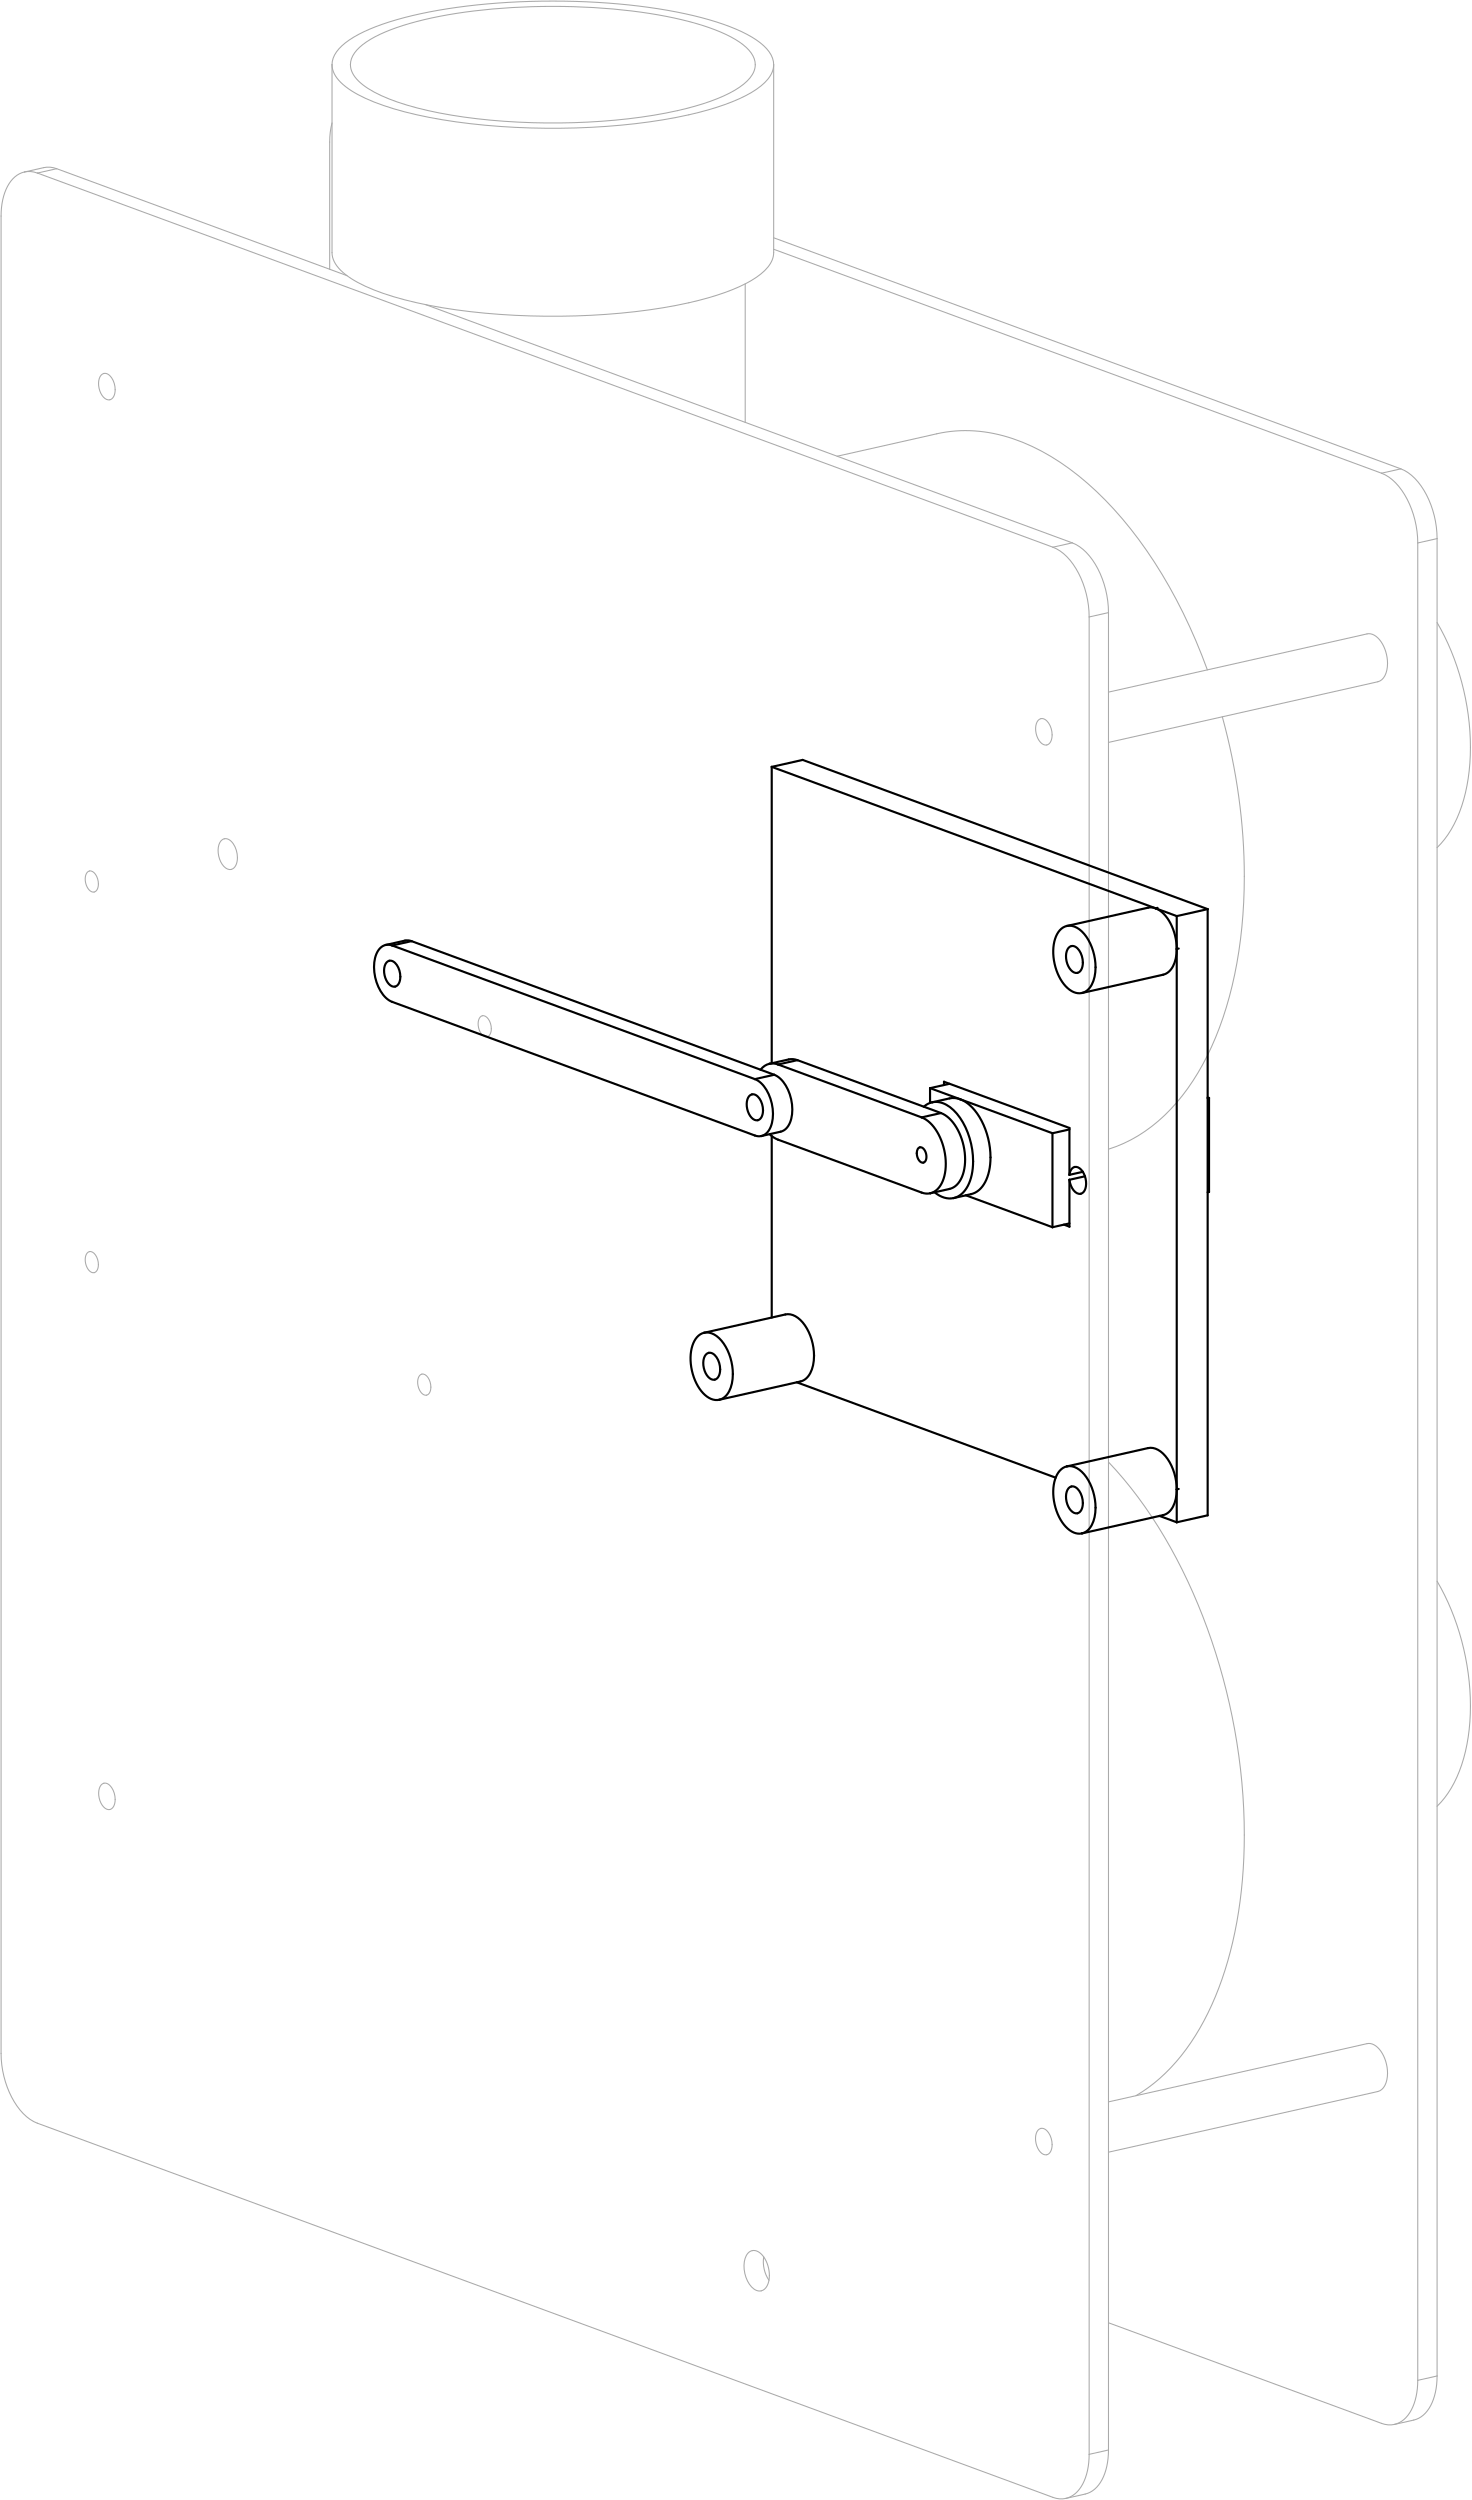
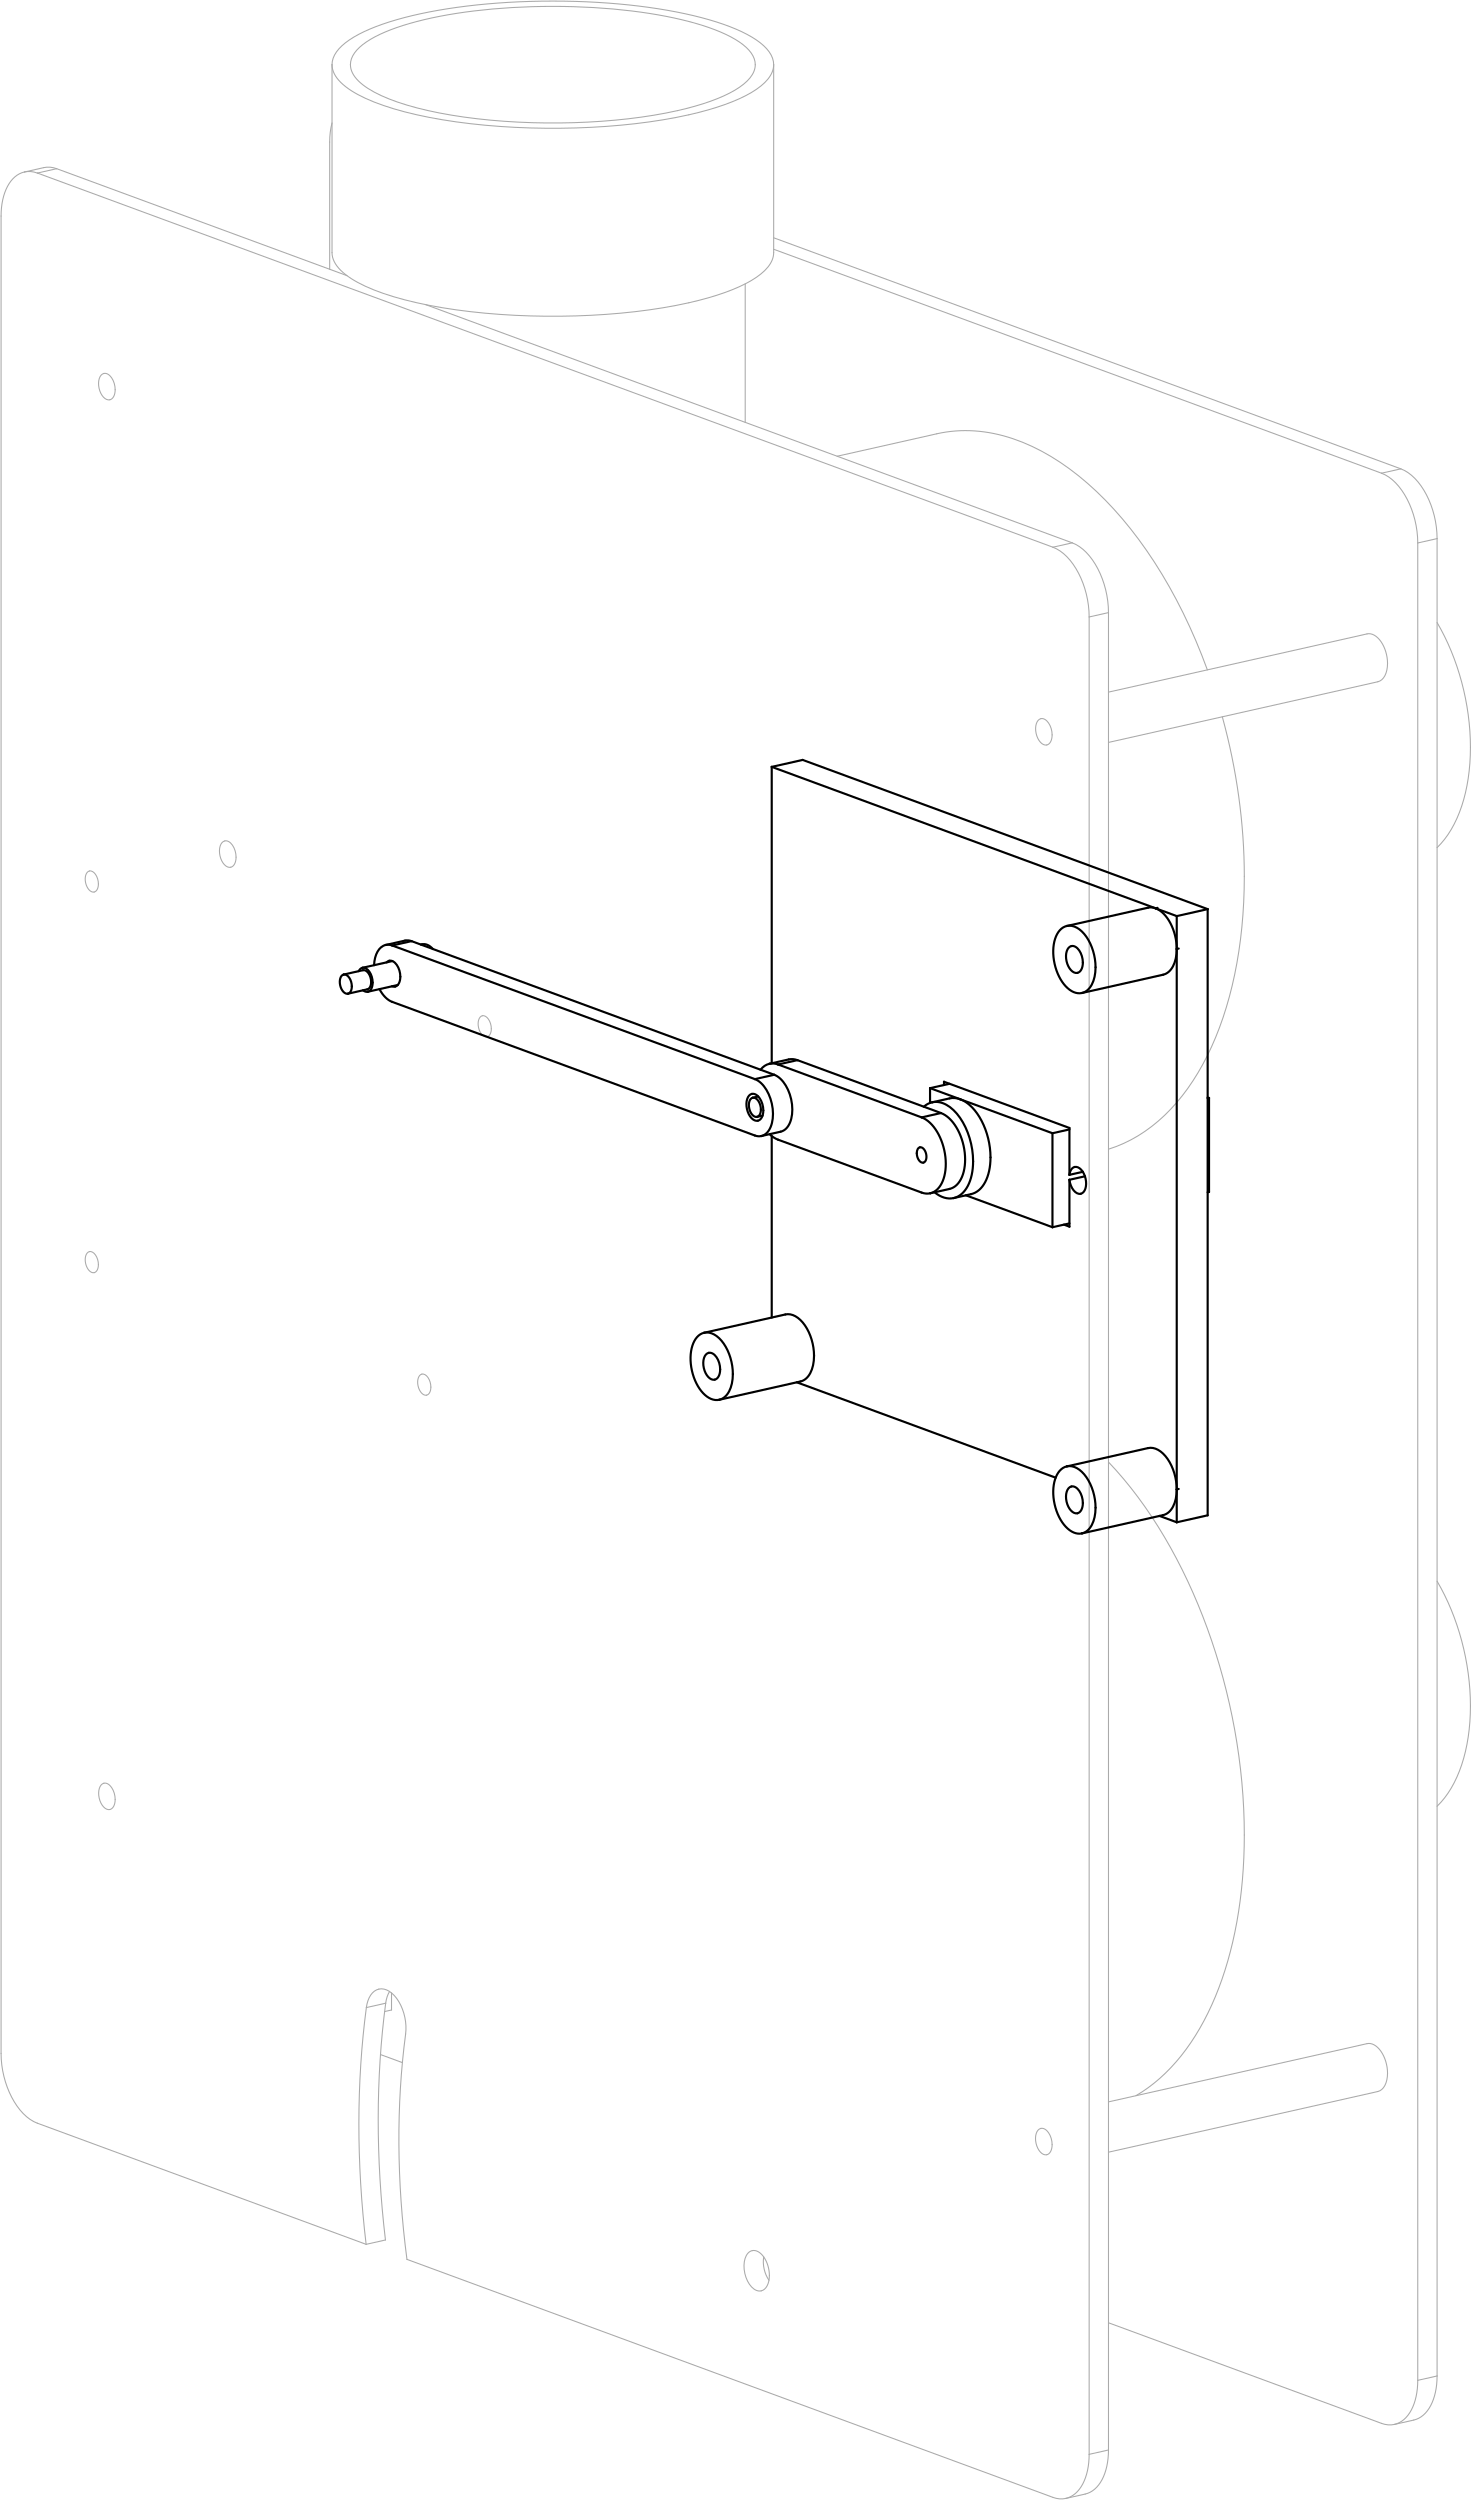
<svg xmlns="http://www.w3.org/2000/svg" width="341.583mm" height="580.326mm" viewBox="-72.626 -124.358 299.87 509.459" version="1.1">
  <g transform="scale(1,-1)" stroke-linecap="round">
    <g fill="none" stroke="rgb(170,170,170)" stroke-width="0.219" id="built">
      <line x1="-5.443" y1="69.484" x2="-5.443" y2="95.406" />
      <path d="M -4.965,99.296 A 12.0,7.078 102.691 0,1 -5.443,95.406" />
+       <line x1="4.91" y1="-294.327" x2="9.373" y2="-295.971" />
      <line x1="153.264" y1="-348.986" x2="208.898" y2="-369.484" />
      <line x1="85.035" y1="75.901" x2="212.837" y2="28.814" />
      <line x1="85.035" y1="73.562" x2="208.898" y2="27.927" />
      <path d="M 215.473,-368.812 A 12.0,7.078 102.691 0,1 220.228,-359.828" />
      <path d="M 208.898,-369.484 A 12.0,7.078 102.691 0,1 211.534,-369.699" />
      <path d="M 211.534,-369.699 A 12.0,7.078 102.691 0,1 216.289,-360.715" />
      <path d="M 220.228,14.599 A 12.0,7.078 102.691 0,1 212.837,28.814" />
      <path d="M 216.289,13.712 A 12.0,7.078 102.691 0,1 208.898,27.927" />
      <line x1="220.228" y1="-359.828" x2="220.228" y2="14.599" />
      <line x1="216.289" y1="-360.715" x2="216.289" y2="13.712" />
      <path d="M 227.025,-27.946 A 31.5,18.579 102.691 0,1 220.228,-2.511" />
      <path d="M 220.228,-48.374 A 31.5,18.579 102.691 0,1 227.025,-27.946" />
      <path d="M 227.025,-223.3 A 31.5,18.579 102.691 0,1 220.228,-197.864" />
      <path d="M 220.228,-243.727 A 31.5,18.579 102.691 0,1 227.025,-223.3" />
      <path d="M 180.945,-54.229 A 75.0,44.236 102.691 0,1 176.461,-21.711" />
      <path d="M 173.413,-12.147 A 75.0,44.236 102.691 0,1 118.273,35.958" />
      <path d="M 153.264,-109.831 A 75.0,44.236 102.691 0,1 180.945,-54.229" />
      <path d="M 180.945,-249.582 A 75.0,44.236 102.691 0,1 153.264,-173.583" />
      <path d="M 158.86,-302.709 A 75.0,44.236 102.691 0,1 180.945,-249.582" />
      <path d="M 210.13,-298.116 A 5.0,2.949 102.691 0,1 205.952,-292.104" />
      <path d="M 208.149,-301.859 A 5.0,2.949 102.691 0,1 210.13,-298.116" />
      <path d="M 210.13,-10.832 A 5.0,2.949 102.691 0,1 205.952,-4.819" />
      <path d="M 208.149,-14.575 A 5.0,2.949 102.691 0,1 210.13,-10.832" />
+       <line x1="7.159" y1="-285.246" x2="7.159" y2="-281.77" />
+       <line x1="5.754" y1="-285.562" x2="7.159" y2="-285.246" />
      <path d="M 67.751,100.964 A 45.0,12.962 0.0 0,1 85.035,111.176" />
      <path d="M 85.035,111.176 A 45.0,12.962 0.0 0,1 -4.965,111.176" />
      <path d="M -4.965,111.176 A 45.0,12.962 0.0 0,1 67.751,100.964" />
      <path d="M 67.751,62.66 A 45.0,12.962 0.0 0,1 85.035,72.872" />
      <path d="M -4.965,72.872 A 45.0,12.962 0.0 0,1 67.751,62.66" />
      <path d="M 65.442,101.815 A 41.25,11.882 0.0 0,1 81.285,111.176" />
      <path d="M 81.285,111.176 A 41.25,11.882 0.0 0,1 -1.215,111.176" />
      <path d="M -1.215,111.176 A 41.25,11.882 0.0 0,1 65.442,101.815" />
      <line x1="-72.407" y1="-294.102" x2="-72.407" y2="80.326" />
      <path d="M -72.407,-294.102 A 12.0,7.078 102.691 0,1 -65.016,-308.316" />
      <path d="M -61.077,89.981 A 12.0,7.078 102.691 0,1 -63.713,90.197" />
      <path d="M -65.016,89.094 A 12.0,7.078 102.691 0,1 -67.652,89.31" />
      <path d="M -67.652,89.31 A 12.0,7.078 102.691 0,1 -72.407,80.326" />
-       <line x1="-65.016" y1="-308.316" x2="141.934" y2="-384.564" />
+       <line x1="5.922" y1="-332.114" x2="1.983" y2="-333.001" />
+       <line x1="-65.016" y1="-308.316" x2="1.983" y2="-333.001" />
      <line x1="-61.077" y1="89.981" x2="-1.924" y2="68.187" />
      <line x1="14.13" y1="62.272" x2="145.873" y2="13.734" />
      <line x1="-65.016" y1="89.094" x2="141.934" y2="12.846" />
+       <path d="M 5.971,-283.861 A 131.619,77.631 102.691 0,1 5.922,-332.114" />
+       <path d="M 2.032,-284.748 A 131.619,77.631 102.691 0,1 1.983,-333.001" />
+       <path d="M 153.264,-0.481 A 12.0,7.078 102.691 0,1 145.873,13.734" />
+       <path d="M 149.325,-1.368 A 12.0,7.078 102.691 0,1 141.934,12.846" />
+       <path d="M 5.971,-283.861 A 6.619,3.904 -77.309 0,0 6.757,-281.475" />
+       <path d="M 2.032,-284.748 A 6.619,3.904 -77.309 0,0 4.578,-280.988" />
+       <path d="M 4.578,-280.988 A 6.619,3.904 -77.309 0,0 10.032,-290.142" />
+       <line x1="153.264" y1="-374.909" x2="153.264" y2="-0.481" />
+       <line x1="149.325" y1="-375.796" x2="149.325" y2="-1.368" />
+       <path d="M 10.032,-290.142 A 118.381,69.823 102.691 0,1 10.305,-336.067" />
      <path d="M 148.51,-383.892 A 12.0,7.078 102.691 0,1 153.264,-374.909" />
      <path d="M 141.934,-384.564 A 12.0,7.078 102.691 0,1 144.571,-384.779" />
      <path d="M 144.571,-384.779 A 12.0,7.078 102.691 0,1 149.325,-375.796" />
-       <path d="M 153.264,-0.481 A 12.0,7.078 102.691 0,1 145.873,13.734" />
-       <path d="M 149.325,-1.368 A 12.0,7.078 102.691 0,1 141.934,12.846" />
-       <line x1="153.264" y1="-374.909" x2="153.264" y2="-0.481" />
-       <line x1="149.325" y1="-375.796" x2="149.325" y2="-1.368" />
+       <line x1="10.305" y1="-336.067" x2="141.934" y2="-384.564" />
      <path d="M -49.156,-242.338 A 2.75,1.622 102.691 0,1 -51.454,-239.032" />
      <path d="M -51.454,-239.032 A 2.75,1.622 102.691 0,1 -50.245,-244.397" />
      <path d="M -50.245,-244.397 A 2.75,1.622 102.691 0,1 -49.156,-242.338" />
      <path d="M -52.574,-133.347 A 2.2,1.298 102.691 0,1 -54.412,-130.702" />
      <path d="M -54.412,-130.702 A 2.2,1.298 102.691 0,1 -53.446,-134.994" />
      <path d="M -53.446,-134.994 A 2.2,1.298 102.691 0,1 -52.574,-133.347" />
      <path d="M 15.177,-158.309 A 2.2,1.298 102.691 0,1 13.339,-155.664" />
      <path d="M 13.339,-155.664 A 2.2,1.298 102.691 0,1 14.306,-159.956" />
      <path d="M 14.306,-159.956 A 2.2,1.298 102.691 0,1 15.177,-158.309" />
      <path d="M 83.009,-335.567 A 4.2,2.477 102.691 0,1 84.078,-340.316" />
      <path d="M 84.161,-339.338 A 4.2,2.477 102.691 0,1 80.651,-334.287" />
      <path d="M 80.651,-334.287 A 4.2,2.477 102.691 0,1 82.497,-342.482" />
      <path d="M 82.497,-342.482 A 4.2,2.477 102.691 0,1 84.161,-339.338" />
      <path d="M 141.78,-312.686 A 2.75,1.622 102.691 0,1 139.482,-309.379" />
      <path d="M 139.482,-309.379 A 2.75,1.622 102.691 0,1 140.691,-314.745" />
      <path d="M 140.691,-314.745 A 2.75,1.622 102.691 0,1 141.78,-312.686" />
      <path d="M -52.574,-55.78 A 2.2,1.298 102.691 0,1 -54.412,-53.135" />
      <path d="M -54.412,-53.135 A 2.2,1.298 102.691 0,1 -53.446,-57.427" />
      <path d="M -53.446,-57.427 A 2.2,1.298 102.691 0,1 -52.574,-55.78" />
-       <path d="M -24.242,-50.418 A 3.2,1.887 102.691 0,1 -26.916,-46.57" />
-       <path d="M -26.916,-46.57 A 3.2,1.887 102.691 0,1 -25.509,-52.814" />
-       <path d="M -25.509,-52.814 A 3.2,1.887 102.691 0,1 -24.242,-50.418" />
+       <path d="M -24.519,-50.316 A 2.75,1.622 102.691 0,1 -26.817,-47.009" />
+       <path d="M -26.817,-47.009 A 2.75,1.622 102.691 0,1 -25.608,-52.375" />
+       <path d="M -25.608,-52.375 A 2.75,1.622 102.691 0,1 -24.519,-50.316" />
      <path d="M 27.496,-85.281 A 2.2,1.298 102.691 0,1 25.658,-82.636" />
      <path d="M 25.658,-82.636 A 2.2,1.298 102.691 0,1 26.624,-86.928" />
      <path d="M 26.624,-86.928 A 2.2,1.298 102.691 0,1 27.496,-85.281" />
      <path d="M -49.156,44.946 A 2.75,1.622 102.691 0,1 -51.454,48.253" />
      <path d="M -51.454,48.253 A 2.75,1.622 102.691 0,1 -50.245,42.887" />
      <path d="M -50.245,42.887 A 2.75,1.622 102.691 0,1 -49.156,44.946" />
      <path d="M 141.78,-25.401 A 2.75,1.622 102.691 0,1 139.482,-22.095" />
      <path d="M 139.482,-22.095 A 2.75,1.622 102.691 0,1 140.691,-27.46" />
      <path d="M 140.691,-27.46 A 2.75,1.622 102.691 0,1 141.78,-25.401" />
      <line x1="212.837" y1="28.814" x2="208.898" y2="27.927" />
      <line x1="220.228" y1="-359.828" x2="216.289" y2="-360.715" />
      <line x1="220.228" y1="14.599" x2="216.289" y2="13.712" />
      <line x1="-61.077" y1="89.981" x2="-65.016" y2="89.094" />
      <line x1="145.873" y1="13.734" x2="141.934" y2="12.846" />
+       <line x1="5.971" y1="-283.861" x2="2.032" y2="-284.748" />
+       <line x1="153.264" y1="-0.481" x2="149.325" y2="-1.368" />
      <line x1="153.264" y1="-374.909" x2="149.325" y2="-375.796" />
-       <line x1="153.264" y1="-0.481" x2="149.325" y2="-1.368" />
      <line x1="211.534" y1="-369.699" x2="215.473" y2="-368.812" />
      <line x1="118.273" y1="35.958" x2="97.965" y2="31.385" />
      <line x1="205.952" y1="-292.104" x2="153.264" y2="-303.969" />
      <line x1="208.149" y1="-301.859" x2="153.264" y2="-314.22" />
      <line x1="205.952" y1="-4.819" x2="153.264" y2="-16.684" />
      <line x1="208.149" y1="-14.575" x2="153.264" y2="-26.935" />
      <line x1="85.035" y1="72.872" x2="85.035" y2="111.176" />
      <line x1="-4.965" y1="72.872" x2="-4.965" y2="111.176" />
      <line x1="79.235" y1="38.285" x2="79.235" y2="66.506" />
      <line x1="-67.652" y1="89.31" x2="-63.713" y2="90.197" />
      <line x1="144.571" y1="-384.779" x2="148.51" y2="-383.892" />
    </g>
    <g fill="none" stroke="rgb(0,0,0)" stroke-width="0.439" id="new">
      <line x1="84.639" y1="-144.132" x2="84.639" y2="-107.148" />
      <line x1="84.639" y1="-92.319" x2="84.639" y2="-31.919" />
      <line x1="84.639" y1="-31.919" x2="90.942" y2="-30.5" />
      <line x1="167.173" y1="-185.86" x2="173.475" y2="-184.44" />
      <line x1="89.746" y1="-157.333" x2="142.501" y2="-176.77" />
      <line x1="163.656" y1="-184.564" x2="167.173" y2="-185.86" />
      <path d="M 167.173,-179.156 A 7.0,4.129 102.691 0,1 161.323,-170.739" />
      <line x1="167.173" y1="-179.156" x2="167.173" y2="-69.031" />
      <path d="M 162.861,-60.739 A 7.0,4.129 102.691 0,1 161.323,-60.613" />
      <path d="M 164.399,-74.271 A 7.0,4.129 102.691 0,1 167.173,-69.031" />
      <line x1="84.639" y1="-31.919" x2="162.861" y2="-60.739" />
      <path d="M 93.262,-151.925 A 7.0,4.129 102.691 0,1 87.413,-143.508" />
      <path d="M 90.488,-157.166 A 7.0,4.129 102.691 0,1 93.262,-151.925" />
      <line x1="119.747" y1="-96.086" x2="145.307" y2="-105.504" />
      <line x1="119.747" y1="-96.086" x2="119.747" y2="-96.748" />
      <line x1="145.307" y1="-105.504" x2="145.307" y2="-115.054" />
      <path d="M 145.307,-115.054 A 2.8,1.651 -77.309 0,0 146.386,-113.451" />
      <path d="M 146.386,-113.451 A 2.8,1.651 -77.309 0,0 147.616,-118.914" />
      <path d="M 147.616,-118.914 A 2.8,1.651 -77.309 0,0 145.307,-116.063" />
      <line x1="145.307" y1="-116.063" x2="145.307" y2="-125.614" />
      <line x1="144.193" y1="-125.203" x2="145.307" y2="-125.614" />
      <line x1="90.942" y1="-30.5" x2="173.475" y2="-60.908" />
      <line x1="173.475" y1="-184.44" x2="173.475" y2="-60.908" />
      <line x1="167.173" y1="-62.327" x2="173.475" y2="-60.908" />
      <line x1="162.861" y1="-60.739" x2="167.173" y2="-62.327" />
      <line x1="163.255" y1="-60.65" x2="162.861" y2="-60.739" />
      <path d="M 76.718,-155.651 A 7.0,4.129 102.691 0,1 70.869,-147.233" />
      <path d="M 70.869,-147.233 A 7,4.129 102.691 0,1 73.945,-160.891" />
      <path d="M 73.945,-160.891 A 7.0,4.129 102.691 0,1 76.718,-155.651" />
      <line x1="167.173" y1="-185.86" x2="167.173" y2="-179.156" />
      <line x1="167.173" y1="-69.031" x2="167.173" y2="-62.327" />
      <line x1="167.567" y1="-179.068" x2="167.173" y2="-179.156" />
      <line x1="167.567" y1="-68.942" x2="167.173" y2="-69.031" />
      <path d="M 164.399,-184.397 A 7.0,4.129 102.691 0,1 167.173,-179.156" />
      <path d="M 150.629,-182.882 A 7.0,4.129 102.691 0,1 144.779,-174.465" />
      <path d="M 144.779,-174.465 A 7,4.129 102.691 0,1 147.855,-188.123" />
      <path d="M 147.855,-188.123 A 7.0,4.129 102.691 0,1 150.629,-182.882" />
      <path d="M 167.173,-69.031 A 7.0,4.129 102.691 0,1 162.861,-60.739" />
      <path d="M 150.629,-72.756 A 7.0,4.129 102.691 0,1 144.779,-64.339" />
      <path d="M 144.779,-64.339 A 7,4.129 102.691 0,1 147.855,-77.997" />
      <path d="M 147.855,-77.997 A 7.0,4.129 102.691 0,1 150.629,-72.756" />
      <line x1="148.048" y1="-114.437" x2="145.307" y2="-115.054" />
      <line x1="148.48" y1="-115.349" x2="145.307" y2="-116.063" />
      <path d="M 74.131,-154.698 A 2.8,1.651 102.691 0,1 71.791,-151.331" />
      <path d="M 71.791,-151.331 A 2.8,1.651 102.691 0,1 73.022,-156.794" />
      <path d="M 73.022,-156.794 A 2.8,1.651 102.691 0,1 74.131,-154.698" />
      <path d="M 148.042,-181.929 A 2.8,1.651 102.691 0,1 145.702,-178.562" />
      <path d="M 145.702,-178.562 A 2.8,1.651 102.691 0,1 146.932,-184.025" />
      <path d="M 146.932,-184.025 A 2.8,1.651 102.691 0,1 148.042,-181.929" />
      <path d="M 148.042,-71.803 A 2.8,1.651 102.691 0,1 145.702,-68.436" />
      <path d="M 145.702,-68.436 A 2.8,1.651 102.691 0,1 146.932,-73.899" />
      <path d="M 146.932,-73.899 A 2.8,1.651 102.691 0,1 148.042,-71.803" />
      <line x1="116.903" y1="-97.388" x2="120.861" y2="-96.497" />
      <line x1="116.903" y1="-100.398" x2="116.903" y2="-97.388" />
      <line x1="116.903" y1="-97.388" x2="123.063" y2="-99.658" />
      <line x1="123.063" y1="-99.658" x2="141.848" y2="-106.579" />
      <line x1="141.848" y1="-106.579" x2="145.307" y2="-105.8" />
      <line x1="173.475" y1="-99.456" x2="173.754" y2="-99.393" />
      <line x1="173.475" y1="-99.291" x2="173.754" y2="-99.393" />
      <line x1="124.199" y1="-119.228" x2="141.848" y2="-125.731" />
      <line x1="141.848" y1="-125.731" x2="145.307" y2="-124.952" />
      <line x1="173.475" y1="-118.609" x2="173.754" y2="-118.546" />
      <path d="M 123.063,-99.658 A 10.0,5.898 102.691 0,1 120.866,-99.478" />
      <line x1="141.848" y1="-125.731" x2="141.848" y2="-106.579" />
      <path d="M 129.222,-111.503 A 10.0,5.898 102.691 0,1 123.063,-99.658" />
      <path d="M 125.26,-118.989 A 10.0,5.898 102.691 0,1 129.222,-111.503" />
      <line x1="173.754" y1="-118.546" x2="173.754" y2="-99.393" />
      <path d="M 125.677,-112.301 A 10.0,5.898 102.691 0,1 117.321,-100.276" />
      <path d="M 117.321,-100.276 A 10.0,5.898 102.691 0,1 115.63,-101.172" />
      <path d="M 117.823,-118.614 A 10.0,5.898 102.691 0,1 121.715,-119.788" />
      <path d="M 121.715,-119.788 A 10.0,5.898 102.691 0,1 125.677,-112.301" />
      <line x1="115.185" y1="-118.669" x2="85.928" y2="-107.89" />
      <path d="M 85.928,-92.568 A 8.0,4.719 102.691 0,1 84.171,-92.424" />
      <path d="M 84.171,-92.424 A 8.0,4.719 102.691 0,1 82.357,-93.635" />
      <path d="M 84.202,-106.768 A 8.0,4.719 102.691 0,1 85.928,-107.89" />
      <path d="M 115.185,-118.669 A 8.0,4.719 102.691 0,1 116.942,-118.812" />
      <path d="M 116.942,-118.812 A 8.0,4.719 102.691 0,1 115.185,-103.347" />
      <line x1="115.185" y1="-103.347" x2="85.928" y2="-92.568" />
      <path d="M 114.199,-110.645 A 1.6,0.944 102.691 0,1 115.536,-112.569" />
      <path d="M 115.536,-112.569 A 1.6,0.944 102.691 0,1 114.833,-109.447" />
      <path d="M 114.833,-109.447 A 1.6,0.944 102.691 0,1 114.199,-110.645" />
      <path d="M 89.867,-91.681 A 8.0,4.719 102.691 0,1 88.11,-91.537" />
      <line x1="85.928" y1="-92.568" x2="89.867" y2="-91.681" />
      <line x1="115.185" y1="-103.347" x2="119.124" y2="-102.46" />
      <path d="M 120.881,-117.925 A 8.0,4.719 102.691 0,1 119.124,-102.46" />
      <line x1="119.124" y1="-102.46" x2="89.867" y2="-91.681" />
      <line x1="7.291" y1="-68.316" x2="81.201" y2="-95.548" />
      <path d="M 81.201,-107.039 A 6.0,3.539 102.691 0,1 82.52,-107.147" />
      <path d="M 82.52,-107.147 A 6.0,3.539 102.691 0,1 81.201,-95.548" />
      <path d="M 7.291,-68.316 A 6.0,3.539 102.691 0,1 5.973,-68.209" />
-       <path d="M 5.973,-68.209 A 6.0,3.539 102.691 0,1 7.291,-79.808" />
+       <path d="M 5.973,-68.209 A 6.0,3.539 102.691 0,1 3.603,-72.33" />
+       <path d="M 4.702,-77.208 A 6.0,3.539 102.691 0,1 7.291,-79.808" />
      <line x1="7.291" y1="-79.808" x2="81.201" y2="-107.039" />
      <path d="M 8.954,-74.675 A 2.7,1.593 102.691 0,1 6.698,-71.428" />
-       <path d="M 6.698,-71.428 A 2.7,1.593 102.691 0,1 7.884,-76.696" />
+       <path d="M 6.698,-71.428 A 2.7,1.593 102.691 0,1 6.155,-71.755" />
+       <path d="M 7.253,-76.633 A 2.7,1.593 102.691 0,1 7.884,-76.696" />
      <path d="M 7.884,-76.696 A 2.7,1.593 102.691 0,1 8.954,-74.675" />
-       <path d="M 82.864,-101.906 A 2.7,1.593 102.691 0,1 80.608,-98.659" />
-       <path d="M 80.608,-98.659 A 2.7,1.593 102.691 0,1 81.795,-103.927" />
-       <path d="M 81.795,-103.927 A 2.7,1.593 102.691 0,1 82.864,-101.906" />
+       <path d="M 82.926,-101.929 A 2.8,1.651 102.691 0,1 80.586,-98.562" />
+       <path d="M 80.586,-98.562 A 2.8,1.651 102.691 0,1 81.817,-104.025" />
+       <path d="M 81.817,-104.025 A 2.8,1.651 102.691 0,1 82.926,-101.929" />
      <line x1="7.291" y1="-68.316" x2="11.23" y2="-67.429" />
      <line x1="11.23" y1="-67.429" x2="85.14" y2="-94.66" />
      <line x1="81.201" y1="-95.548" x2="85.14" y2="-94.66" />
      <path d="M 86.459,-106.26 A 6.0,3.539 102.691 0,1 85.14,-94.66" />
      <path d="M 11.23,-67.429 A 6.0,3.539 102.691 0,1 9.912,-67.321" />
+       <path d="M 15.594,-69.037 A 4.5,2.654 102.691 0,1 13.392,-68.075" />
+       <path d="M 3.316,-75.871 A 2.5,1.475 102.691 0,1 1.227,-72.865" />
+       <path d="M 1.227,-72.865 A 2.5,1.475 102.691 0,1 0.474,-73.547" />
+       <path d="M 1.352,-77.449 A 2.5,1.475 102.691 0,1 2.325,-77.743" />
+       <path d="M 2.325,-77.743 A 2.5,1.475 102.691 0,1 3.316,-75.871" />
+       <path d="M 3.008,-75.758 A 2.0,1.18 102.691 0,1 1.337,-73.353" />
+       <path d="M 2.216,-77.255 A 2.0,1.18 102.691 0,1 3.008,-75.758" />
+       <path d="M -0.931,-76.645 A 2.0,1.18 102.691 0,1 -2.602,-74.24" />
+       <path d="M -2.602,-74.24 A 2.0,1.18 102.691 0,1 -1.723,-78.142" />
+       <path d="M -1.723,-78.142 A 2.0,1.18 102.691 0,1 -0.931,-76.645" />
+       <path d="M 82.433,-101.747 A 2.0,1.18 102.691 0,1 80.762,-99.342" />
+       <path d="M 80.762,-99.342 A 2.0,1.18 102.691 0,1 81.641,-103.244" />
+       <path d="M 81.641,-103.244 A 2.0,1.18 102.691 0,1 82.433,-101.747" />
      <line x1="87.413" y1="-143.508" x2="70.869" y2="-147.233" />
      <line x1="90.488" y1="-157.166" x2="73.945" y2="-160.891" />
      <line x1="161.323" y1="-170.739" x2="144.779" y2="-174.465" />
      <line x1="164.399" y1="-184.397" x2="147.855" y2="-188.123" />
      <line x1="161.323" y1="-60.613" x2="144.779" y2="-64.339" />
      <line x1="164.399" y1="-74.271" x2="147.855" y2="-77.997" />
      <line x1="120.866" y1="-99.478" x2="117.321" y2="-100.276" />
      <line x1="125.26" y1="-118.989" x2="121.715" y2="-119.788" />
      <line x1="88.11" y1="-91.537" x2="84.171" y2="-92.424" />
      <line x1="120.881" y1="-117.925" x2="116.942" y2="-118.812" />
      <line x1="86.459" y1="-106.26" x2="82.52" y2="-107.147" />
      <line x1="9.912" y1="-67.321" x2="5.973" y2="-68.209" />
+       <line x1="13.392" y1="-68.075" x2="13.138" y2="-68.132" />
+       <line x1="7.328" y1="-71.491" x2="1.227" y2="-72.865" />
+       <line x1="8.427" y1="-76.369" x2="2.325" y2="-77.743" />
+       <line x1="1.337" y1="-73.353" x2="-2.602" y2="-74.24" />
+       <line x1="2.216" y1="-77.255" x2="-1.723" y2="-78.142" />
+       <line x1="81.89" y1="-99.088" x2="80.762" y2="-99.342" />
+       <line x1="82.768" y1="-102.99" x2="81.641" y2="-103.244" />
    </g>
  </g>
</svg>
